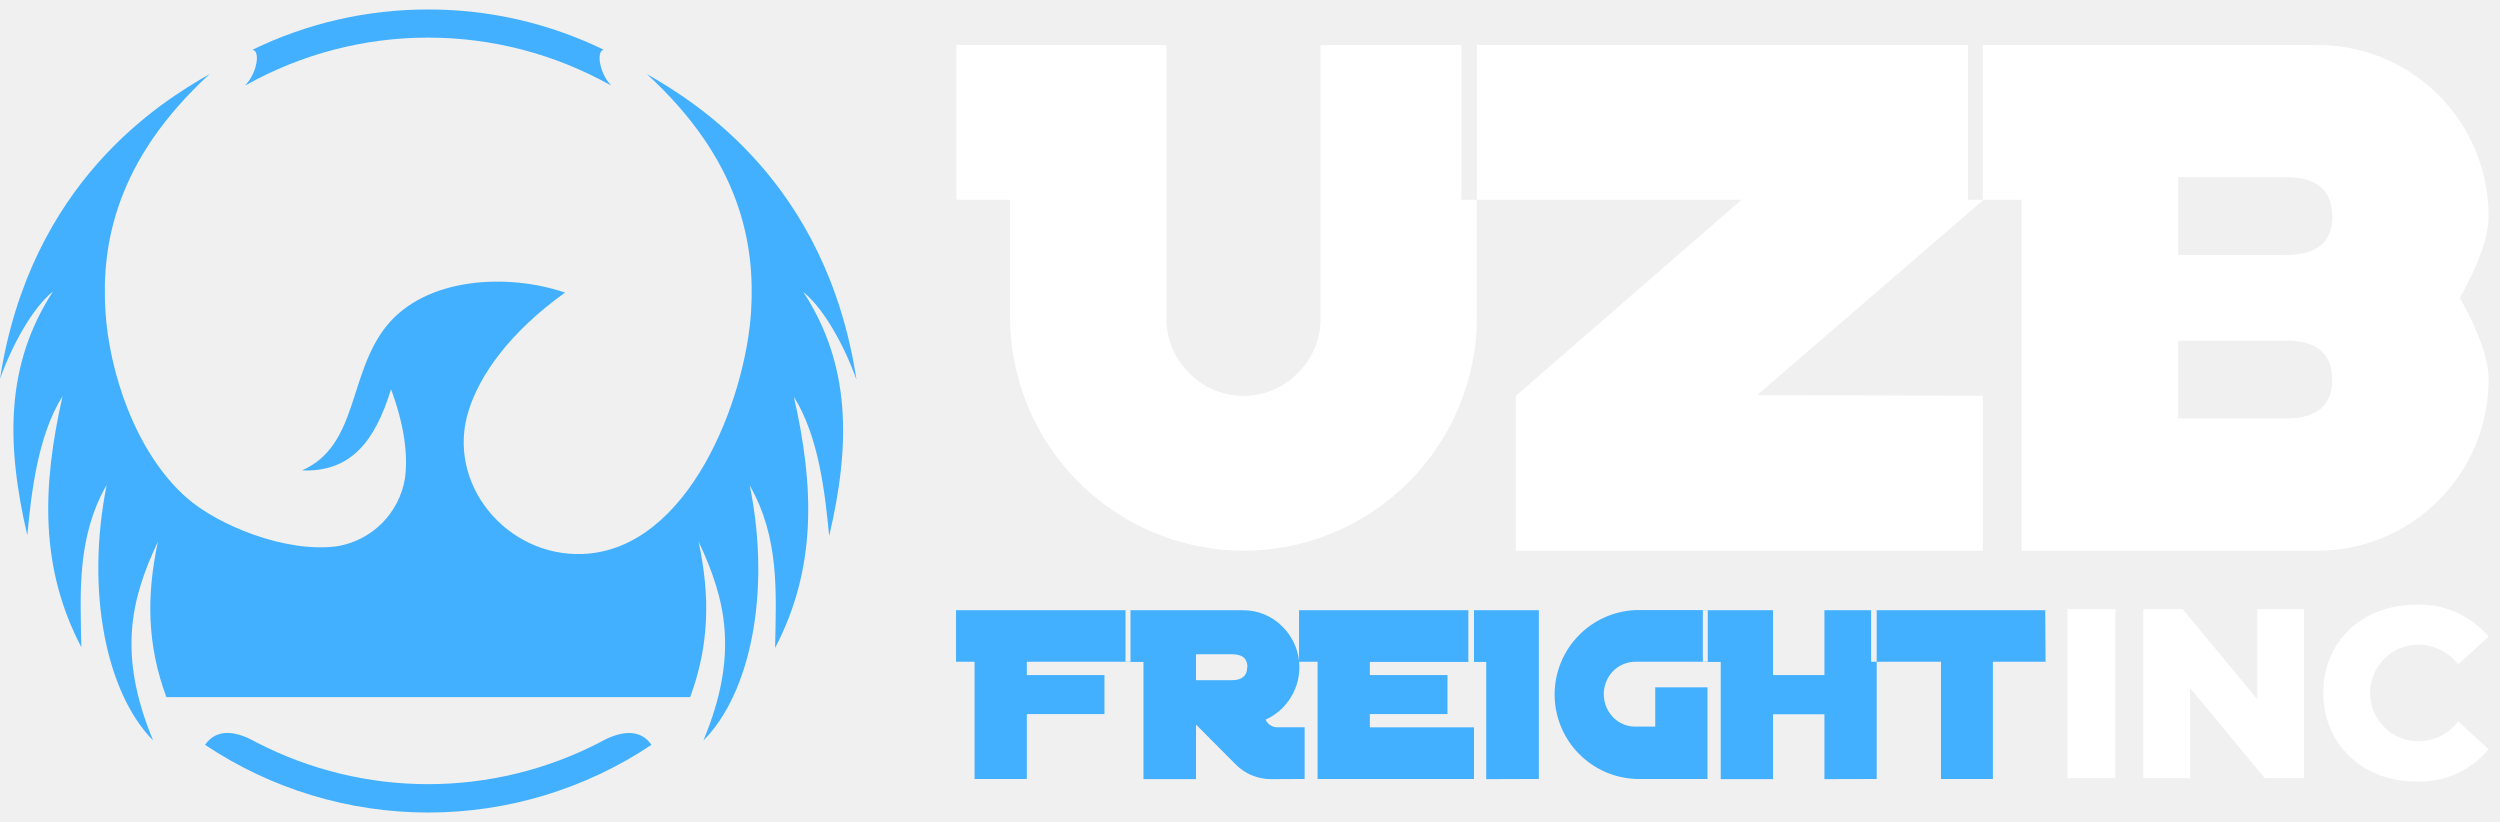
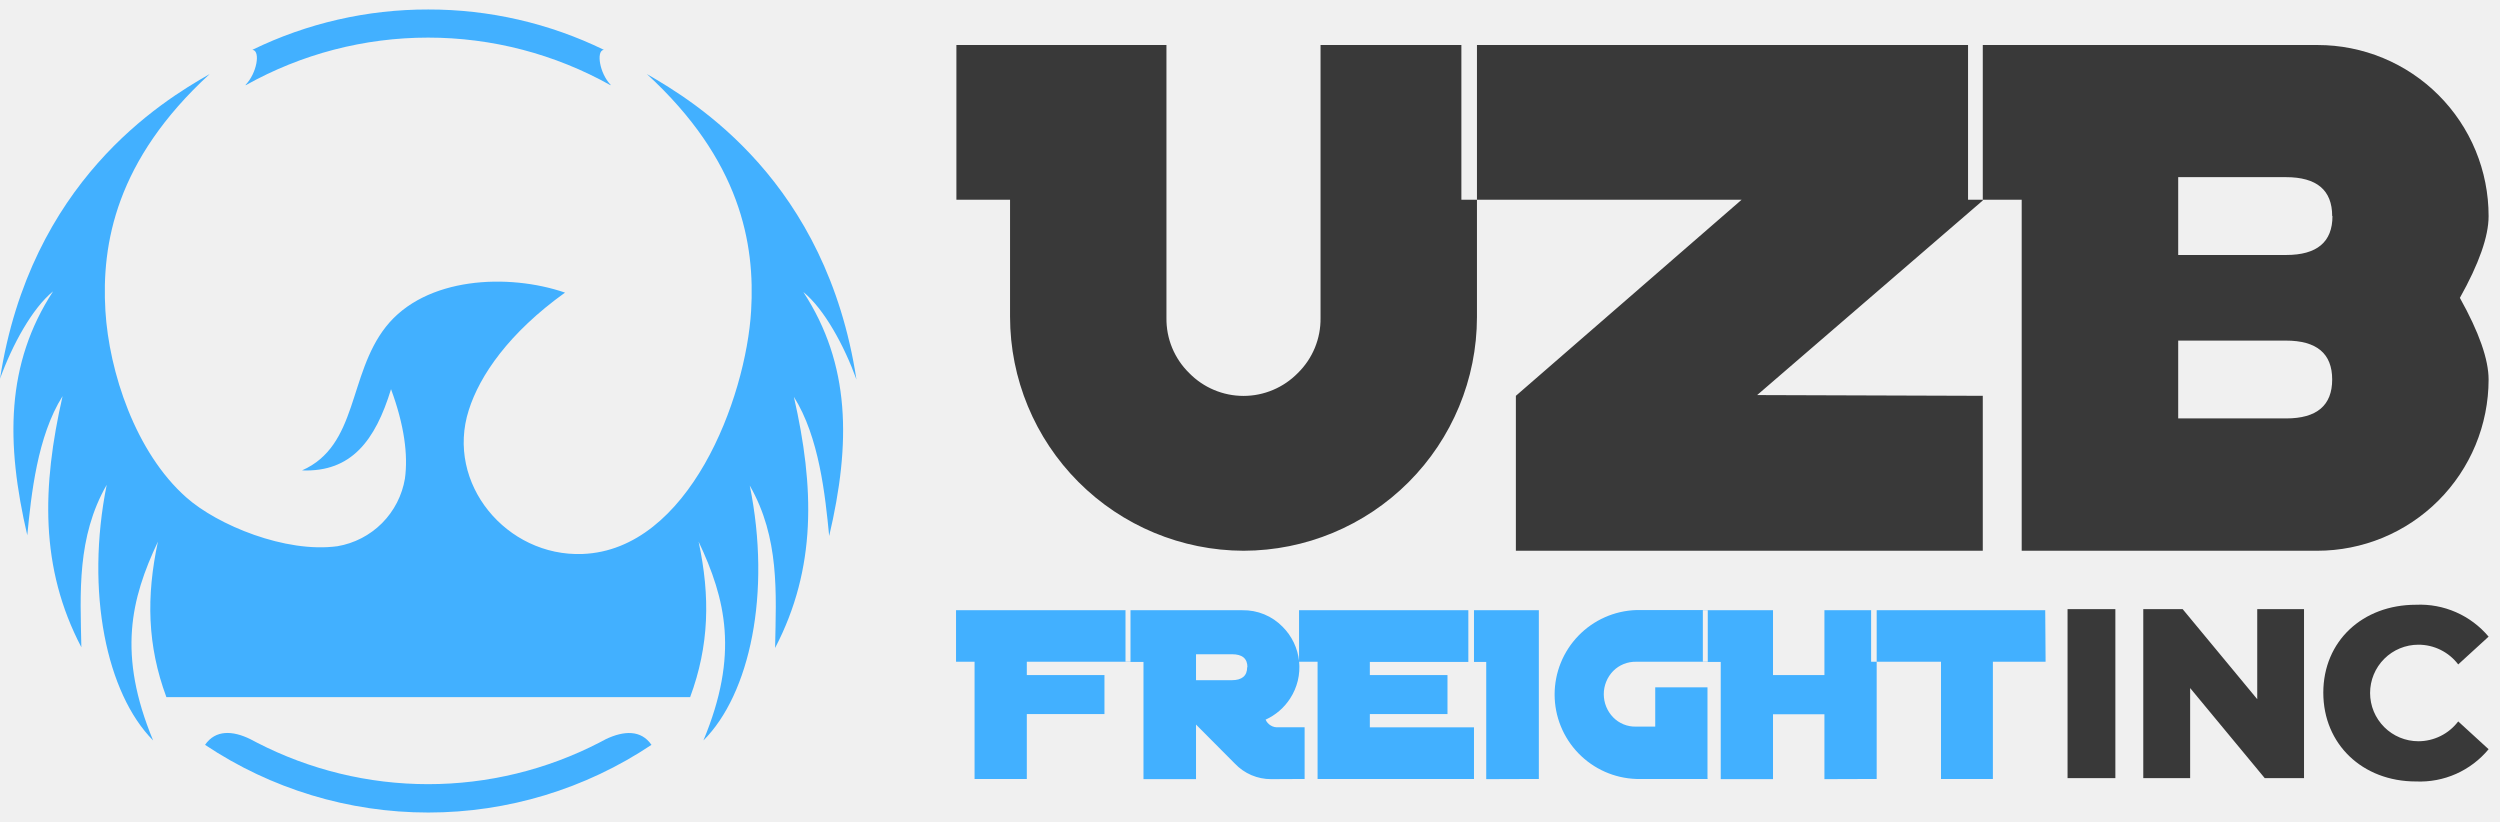
<svg xmlns="http://www.w3.org/2000/svg" width="143" height="47" viewBox="0 0 143 47" fill="none">
-   <path fill-rule="evenodd" clip-rule="evenodd" d="M37.264 42.605C33.485 45.129 29.042 46.477 24.497 46.477C19.951 46.477 15.508 45.129 11.729 42.605C12.324 41.739 13.305 41.784 14.311 42.276L14.68 42.469C17.712 44.036 21.075 44.854 24.488 44.854C27.901 44.854 31.265 44.036 34.297 42.469L34.662 42.276C35.688 41.792 36.669 41.739 37.264 42.605Z" fill="#42B0FF" />
-   <path fill-rule="evenodd" clip-rule="evenodd" d="M24.497 0.543C27.98 0.537 31.42 1.327 34.551 2.854H34.514C34.104 2.94 34.293 4.183 34.925 4.848V4.877C31.737 3.089 28.143 2.151 24.488 2.151C20.834 2.151 17.24 3.089 14.052 4.877V4.848C14.692 4.183 14.902 2.94 14.463 2.854H14.425C17.562 1.325 21.007 0.535 24.497 0.543Z" fill="#42B0FF" />
-   <path fill-rule="evenodd" clip-rule="evenodd" d="M32.319 16.737C29.109 19.043 27.443 21.473 26.815 23.455C25.469 27.658 28.978 31.852 33.32 31.688C39.41 31.454 42.665 22.799 42.964 17.779C43.194 13.946 42.365 9.161 37.001 4.236C39.8 5.845 47.261 10.392 48.989 21.707C48.287 19.766 47.146 17.677 45.952 16.704C48.653 20.845 48.677 25.347 47.429 30.658C47.2 28.323 46.859 25.002 45.41 22.7C46.588 27.867 46.715 32.504 44.335 37.064C44.397 33.92 44.598 30.764 42.886 27.773C44.138 33.928 42.886 39.715 40.235 42.354C42.287 37.429 41.508 34.261 39.96 30.982C40.633 34.126 40.568 36.928 39.476 39.875H9.517C8.425 36.928 8.36 34.13 9.033 30.982C7.486 34.265 6.714 37.425 8.758 42.354C6.103 39.674 4.871 33.879 6.103 27.732C4.391 30.723 4.592 33.888 4.654 37.023C2.274 32.48 2.401 27.842 3.579 22.659C2.13 24.961 1.789 28.281 1.56 30.617C0.328 25.318 0.328 20.816 3.037 16.663C1.843 17.636 0.702 19.725 0 21.666C1.744 10.392 9.193 5.833 11.992 4.236C6.628 9.161 5.799 13.946 6.029 17.779C6.238 21.247 7.736 25.868 10.654 28.45C12.435 30.034 16.334 31.647 19.301 31.244C20.267 31.08 21.159 30.619 21.851 29.925C22.543 29.23 23.002 28.337 23.163 27.37C23.347 26.016 23.126 24.317 22.367 22.261C21.472 25.187 20.101 27.021 17.274 26.907C20.487 25.495 19.908 21.444 22.067 18.699C24.328 15.822 29.085 15.625 32.319 16.737Z" fill="#42B0FF" />
-   <path fill-rule="evenodd" clip-rule="evenodd" d="M64.665 37.852H58.734V38.615H63.175V40.846H58.734V44.557H55.745V37.852H54.685V34.905H64.665V37.863V37.852ZM74.624 44.557V41.599H73.134C72.981 41.614 72.826 41.581 72.693 41.502C72.559 41.424 72.454 41.306 72.392 41.164C72.967 40.903 73.455 40.482 73.797 39.951C74.206 39.322 74.386 38.572 74.308 37.826C74.23 37.08 73.898 36.384 73.368 35.854C73.069 35.546 72.71 35.303 72.313 35.14C71.917 34.977 71.491 34.897 71.062 34.905H64.379V37.863H65.407V44.567H68.412V41.445L70.633 43.677C70.9 43.959 71.222 44.184 71.579 44.337C71.937 44.49 72.322 44.568 72.71 44.567L74.624 44.557ZM71.338 38.165C71.338 38.658 71.041 38.907 70.458 38.907H68.412V37.423H70.474C71.057 37.423 71.353 37.666 71.353 38.165H71.338ZM84.312 44.557H75.366V37.852H74.306V34.905H84.312V37.863H78.355V38.615H82.796V40.846H78.355V41.604H84.312V44.562V44.557ZM88.022 44.557V34.905H83.989V37.863H85.012V44.567L88.022 44.557ZM97.684 44.557H93.598C92.344 44.515 91.156 43.988 90.284 43.086C89.412 42.185 88.924 40.98 88.924 39.726C88.924 38.471 89.412 37.266 90.284 36.365C91.156 35.463 92.344 34.936 93.598 34.895H97.684V37.852H93.587C93.344 37.847 93.102 37.891 92.876 37.982C92.65 38.073 92.445 38.209 92.273 38.382C91.928 38.737 91.736 39.212 91.736 39.707C91.736 40.202 91.928 40.677 92.273 41.032C92.442 41.205 92.645 41.341 92.87 41.433C93.094 41.524 93.335 41.568 93.577 41.562H94.679V39.315H97.668V44.52L97.684 44.557ZM107.346 44.557V34.905H104.357V38.615H101.416V34.905H97.403V37.863H98.426V44.567H101.416V40.857H104.357V44.567L107.346 44.557ZM117.008 37.852H113.993V44.557H111.025V37.852H107.028V34.905H116.987L117.008 37.852Z" fill="#42B0FF" />
-   <path fill-rule="evenodd" clip-rule="evenodd" d="M118.264 44.509H120.999V34.841H118.264V44.509ZM129.114 34.841V39.993L124.847 34.841H122.595V44.509H125.276V39.357L129.543 44.509H131.79V34.841H129.114ZM138.193 44.7C138.981 44.734 139.766 44.586 140.487 44.266C141.208 43.945 141.845 43.463 142.348 42.855L140.61 41.265C140.343 41.617 139.998 41.903 139.603 42.099C139.208 42.296 138.772 42.399 138.331 42.399C137.598 42.399 136.896 42.108 136.378 41.59C135.86 41.073 135.569 40.37 135.569 39.638C135.569 38.906 135.86 38.203 136.378 37.685C136.896 37.167 137.598 36.877 138.331 36.877C138.772 36.876 139.207 36.977 139.603 37.173C139.998 37.369 140.343 37.654 140.61 38.005L142.348 36.416C141.842 35.813 141.204 35.335 140.483 35.018C139.763 34.702 138.979 34.556 138.193 34.592C135.129 34.592 132.893 36.681 132.893 39.622C132.893 42.563 135.129 44.7 138.193 44.7Z" fill="white" />
-   <path fill-rule="evenodd" clip-rule="evenodd" d="M84.482 18.146C84.477 21.686 83.07 25.08 80.567 27.584C78.064 30.088 74.671 31.497 71.131 31.503C67.587 31.493 64.191 30.079 61.688 27.57C59.185 25.062 57.777 21.664 57.775 18.12V11.426H54.706V2.575H66.721V18.189C66.713 18.774 66.824 19.355 67.047 19.896C67.271 20.437 67.601 20.927 68.02 21.337C68.424 21.751 68.908 22.08 69.442 22.305C69.976 22.53 70.549 22.646 71.128 22.646C71.707 22.646 72.281 22.53 72.814 22.305C73.348 22.08 73.832 21.751 74.237 21.337C74.655 20.927 74.986 20.437 75.209 19.896C75.432 19.355 75.543 18.774 75.535 18.189V2.575H84.482V18.152V18.146ZM113.415 31.503V22.641L100.509 22.598L113.415 11.468V2.575H83.591V11.426H99.619L86.708 22.641V31.503H113.415ZM142.348 21.708C142.347 22.995 142.093 24.269 141.6 25.458C141.107 26.646 140.384 27.726 139.474 28.636C138.563 29.546 137.483 30.267 136.293 30.759C135.104 31.25 133.83 31.503 132.543 31.503H115.641V11.426H112.572V2.575H132.569C133.854 2.575 135.127 2.828 136.314 3.32C137.501 3.812 138.579 4.533 139.488 5.443C140.396 6.352 141.116 7.431 141.607 8.619C142.097 9.806 142.349 11.079 142.348 12.364C142.348 13.523 141.8 15.081 140.705 17.039C141.8 19 142.348 20.558 142.348 21.713V21.708ZM133.401 12.359C133.401 10.875 132.518 10.133 130.751 10.133H124.593V14.585H130.767C132.534 14.585 133.417 13.843 133.417 12.359H133.401ZM133.401 21.708C133.401 20.224 132.518 19.482 130.751 19.482H124.593V23.934H130.767C132.523 23.934 133.401 23.192 133.401 21.708Z" fill="white" />
+   <g clip-path="url(#clip0_368_1147)">
+     <path fill-rule="evenodd" clip-rule="evenodd" d="M37.264 42.605C33.485 45.129 29.042 46.477 24.497 46.477C19.951 46.477 15.508 45.129 11.729 42.605C12.324 41.739 13.305 41.784 14.311 42.276L14.68 42.469C17.712 44.036 21.075 44.854 24.488 44.854C27.901 44.854 31.265 44.036 34.297 42.469L34.662 42.276C35.688 41.792 36.669 41.739 37.264 42.605Z" fill="#42B0FF" />
+     <path fill-rule="evenodd" clip-rule="evenodd" d="M24.497 0.543C27.98 0.537 31.42 1.327 34.551 2.854H34.514C34.104 2.94 34.293 4.183 34.925 4.848V4.877C31.737 3.089 28.143 2.151 24.488 2.151C20.834 2.151 17.24 3.089 14.052 4.877V4.848C14.692 4.183 14.902 2.94 14.463 2.854H14.425C17.562 1.325 21.007 0.535 24.497 0.543Z" fill="#42B0FF" />
+     <path fill-rule="evenodd" clip-rule="evenodd" d="M32.319 16.737C29.109 19.043 27.443 21.473 26.815 23.455C25.469 27.658 28.978 31.852 33.32 31.688C39.41 31.454 42.665 22.799 42.964 17.779C43.194 13.946 42.365 9.161 37.001 4.236C39.8 5.845 47.261 10.392 48.989 21.707C48.287 19.766 47.146 17.677 45.952 16.704C48.653 20.845 48.677 25.347 47.429 30.658C47.2 28.323 46.859 25.002 45.41 22.7C46.588 27.867 46.715 32.504 44.335 37.064C44.397 33.92 44.598 30.764 42.886 27.773C44.138 33.928 42.886 39.715 40.235 42.354C42.287 37.429 41.508 34.261 39.96 30.982C40.633 34.126 40.568 36.928 39.476 39.875H9.517C8.425 36.928 8.36 34.13 9.033 30.982C7.486 34.265 6.714 37.425 8.758 42.354C6.103 39.674 4.871 33.879 6.103 27.732C4.391 30.723 4.592 33.888 4.654 37.023C2.274 32.48 2.401 27.842 3.579 22.659C2.13 24.961 1.789 28.281 1.56 30.617C0.328 25.318 0.328 20.816 3.037 16.663C1.843 17.636 0.702 19.725 0 21.666C1.744 10.392 9.193 5.833 11.992 4.236C6.628 9.161 5.799 13.946 6.029 17.779C6.238 21.247 7.736 25.868 10.654 28.45C12.435 30.034 16.334 31.647 19.301 31.244C20.267 31.08 21.159 30.619 21.851 29.925C22.543 29.23 23.002 28.337 23.163 27.37C23.347 26.016 23.126 24.317 22.367 22.261C21.472 25.187 20.101 27.021 17.274 26.907C20.487 25.495 19.908 21.444 22.067 18.699C24.328 15.822 29.085 15.625 32.319 16.737Z" fill="#42B0FF" />
+     <path fill-rule="evenodd" clip-rule="evenodd" d="M64.665 37.852H58.734V38.615H63.175V40.846H58.734V44.557H55.745V37.852H54.685V34.905H64.665V37.863V37.852ZM74.624 44.557V41.599H73.134C72.981 41.614 72.826 41.581 72.693 41.502C72.559 41.424 72.454 41.306 72.392 41.164C72.967 40.903 73.455 40.482 73.797 39.951C74.206 39.322 74.386 38.572 74.308 37.826C74.23 37.08 73.898 36.384 73.368 35.854C73.069 35.546 72.71 35.303 72.313 35.14C71.917 34.977 71.491 34.897 71.062 34.905H64.379V37.863H65.407V44.567H68.412V41.445L70.633 43.677C70.9 43.959 71.222 44.184 71.579 44.337C71.937 44.49 72.322 44.568 72.71 44.567L74.624 44.557ZM71.338 38.165C71.338 38.658 71.041 38.907 70.458 38.907H68.412V37.423H70.474C71.057 37.423 71.353 37.666 71.353 38.165H71.338ZM84.312 44.557H75.366V37.852H74.306V34.905H84.312V37.863H78.355V38.615H82.796V40.846H78.355V41.604H84.312V44.562V44.557ZM88.022 44.557V34.905H83.989V37.863H85.012V44.567L88.022 44.557ZM97.684 44.557H93.598C92.344 44.515 91.156 43.988 90.284 43.086C89.412 42.185 88.924 40.98 88.924 39.726C88.924 38.471 89.412 37.266 90.284 36.365C91.156 35.463 92.344 34.936 93.598 34.895H97.684V37.852H93.587C93.344 37.847 93.102 37.891 92.876 37.982C92.65 38.073 92.445 38.209 92.273 38.382C91.928 38.737 91.736 39.212 91.736 39.707C91.736 40.202 91.928 40.677 92.273 41.032C92.442 41.205 92.645 41.341 92.87 41.433C93.094 41.524 93.335 41.568 93.577 41.562H94.679V39.315H97.668V44.52L97.684 44.557ZM107.346 44.557V34.905H104.357V38.615H101.416V34.905H97.403V37.863H98.426V44.567H101.416V40.857H104.357V44.567L107.346 44.557ZM117.008 37.852H113.993V44.557H111.025V37.852H107.028V34.905H116.987L117.008 37.852Z" fill="#42B0FF" />
+     <path fill-rule="evenodd" clip-rule="evenodd" d="M118.264 44.509H120.999V34.841H118.264V44.509ZM129.114 34.841V39.993L124.847 34.841H122.595V44.509H125.276V39.357L129.543 44.509H131.79V34.841H129.114ZM138.193 44.7C138.981 44.734 139.766 44.586 140.487 44.266C141.208 43.945 141.845 43.463 142.348 42.855L140.61 41.265C140.343 41.617 139.998 41.903 139.603 42.099C139.208 42.296 138.772 42.399 138.331 42.399C137.598 42.399 136.896 42.108 136.378 41.59C135.86 41.073 135.569 40.37 135.569 39.638C135.569 38.906 135.86 38.203 136.378 37.685C136.896 37.167 137.598 36.877 138.331 36.877C138.772 36.876 139.207 36.977 139.603 37.173C139.998 37.369 140.343 37.654 140.61 38.005L142.348 36.416C141.842 35.813 141.204 35.335 140.483 35.018C139.763 34.702 138.979 34.556 138.193 34.592C135.129 34.592 132.893 36.681 132.893 39.622C132.893 42.563 135.129 44.7 138.193 44.7Z" fill="#393939" />
+     <path fill-rule="evenodd" clip-rule="evenodd" d="M84.482 18.146C84.477 21.686 83.07 25.08 80.567 27.584C78.064 30.088 74.671 31.497 71.131 31.503C67.587 31.493 64.191 30.079 61.688 27.57C59.185 25.062 57.777 21.664 57.775 18.12V11.426H54.706V2.575H66.721V18.189C66.713 18.774 66.824 19.355 67.047 19.896C67.271 20.437 67.601 20.927 68.02 21.337C68.424 21.751 68.908 22.08 69.442 22.305C69.976 22.53 70.549 22.646 71.128 22.646C71.707 22.646 72.281 22.53 72.814 22.305C73.348 22.08 73.832 21.751 74.237 21.337C74.655 20.927 74.986 20.437 75.209 19.896C75.432 19.355 75.543 18.774 75.535 18.189V2.575H84.482V18.152V18.146ZM113.415 31.503V22.641L100.509 22.598L113.415 11.468V2.575H83.591V11.426H99.619L86.708 22.641V31.503H113.415ZM142.348 21.708C142.347 22.995 142.093 24.269 141.6 25.458C141.107 26.646 140.384 27.726 139.474 28.636C138.563 29.546 137.483 30.267 136.293 30.759C135.104 31.25 133.83 31.503 132.543 31.503H115.641V11.426H112.572V2.575H132.569C133.854 2.575 135.127 2.828 136.314 3.32C137.501 3.812 138.579 4.533 139.488 5.443C140.396 6.352 141.116 7.431 141.607 8.619C142.097 9.806 142.349 11.079 142.348 12.364C142.348 13.523 141.8 15.081 140.705 17.039C141.8 19 142.348 20.558 142.348 21.713V21.708ZM133.401 12.359C133.401 10.875 132.518 10.133 130.751 10.133H124.593V14.585H130.767C132.534 14.585 133.417 13.843 133.417 12.359H133.401ZM133.401 21.708C133.401 20.224 132.518 19.482 130.751 19.482H124.593V23.934H130.767C132.523 23.934 133.401 23.192 133.401 21.708Z" fill="#393939" />
+   </g>
+   <defs>
+     <clipPath id="clip0_368_1147">
+       <rect width="143" height="47" fill="white" />
+     </clipPath>
+   </defs>
</svg>
